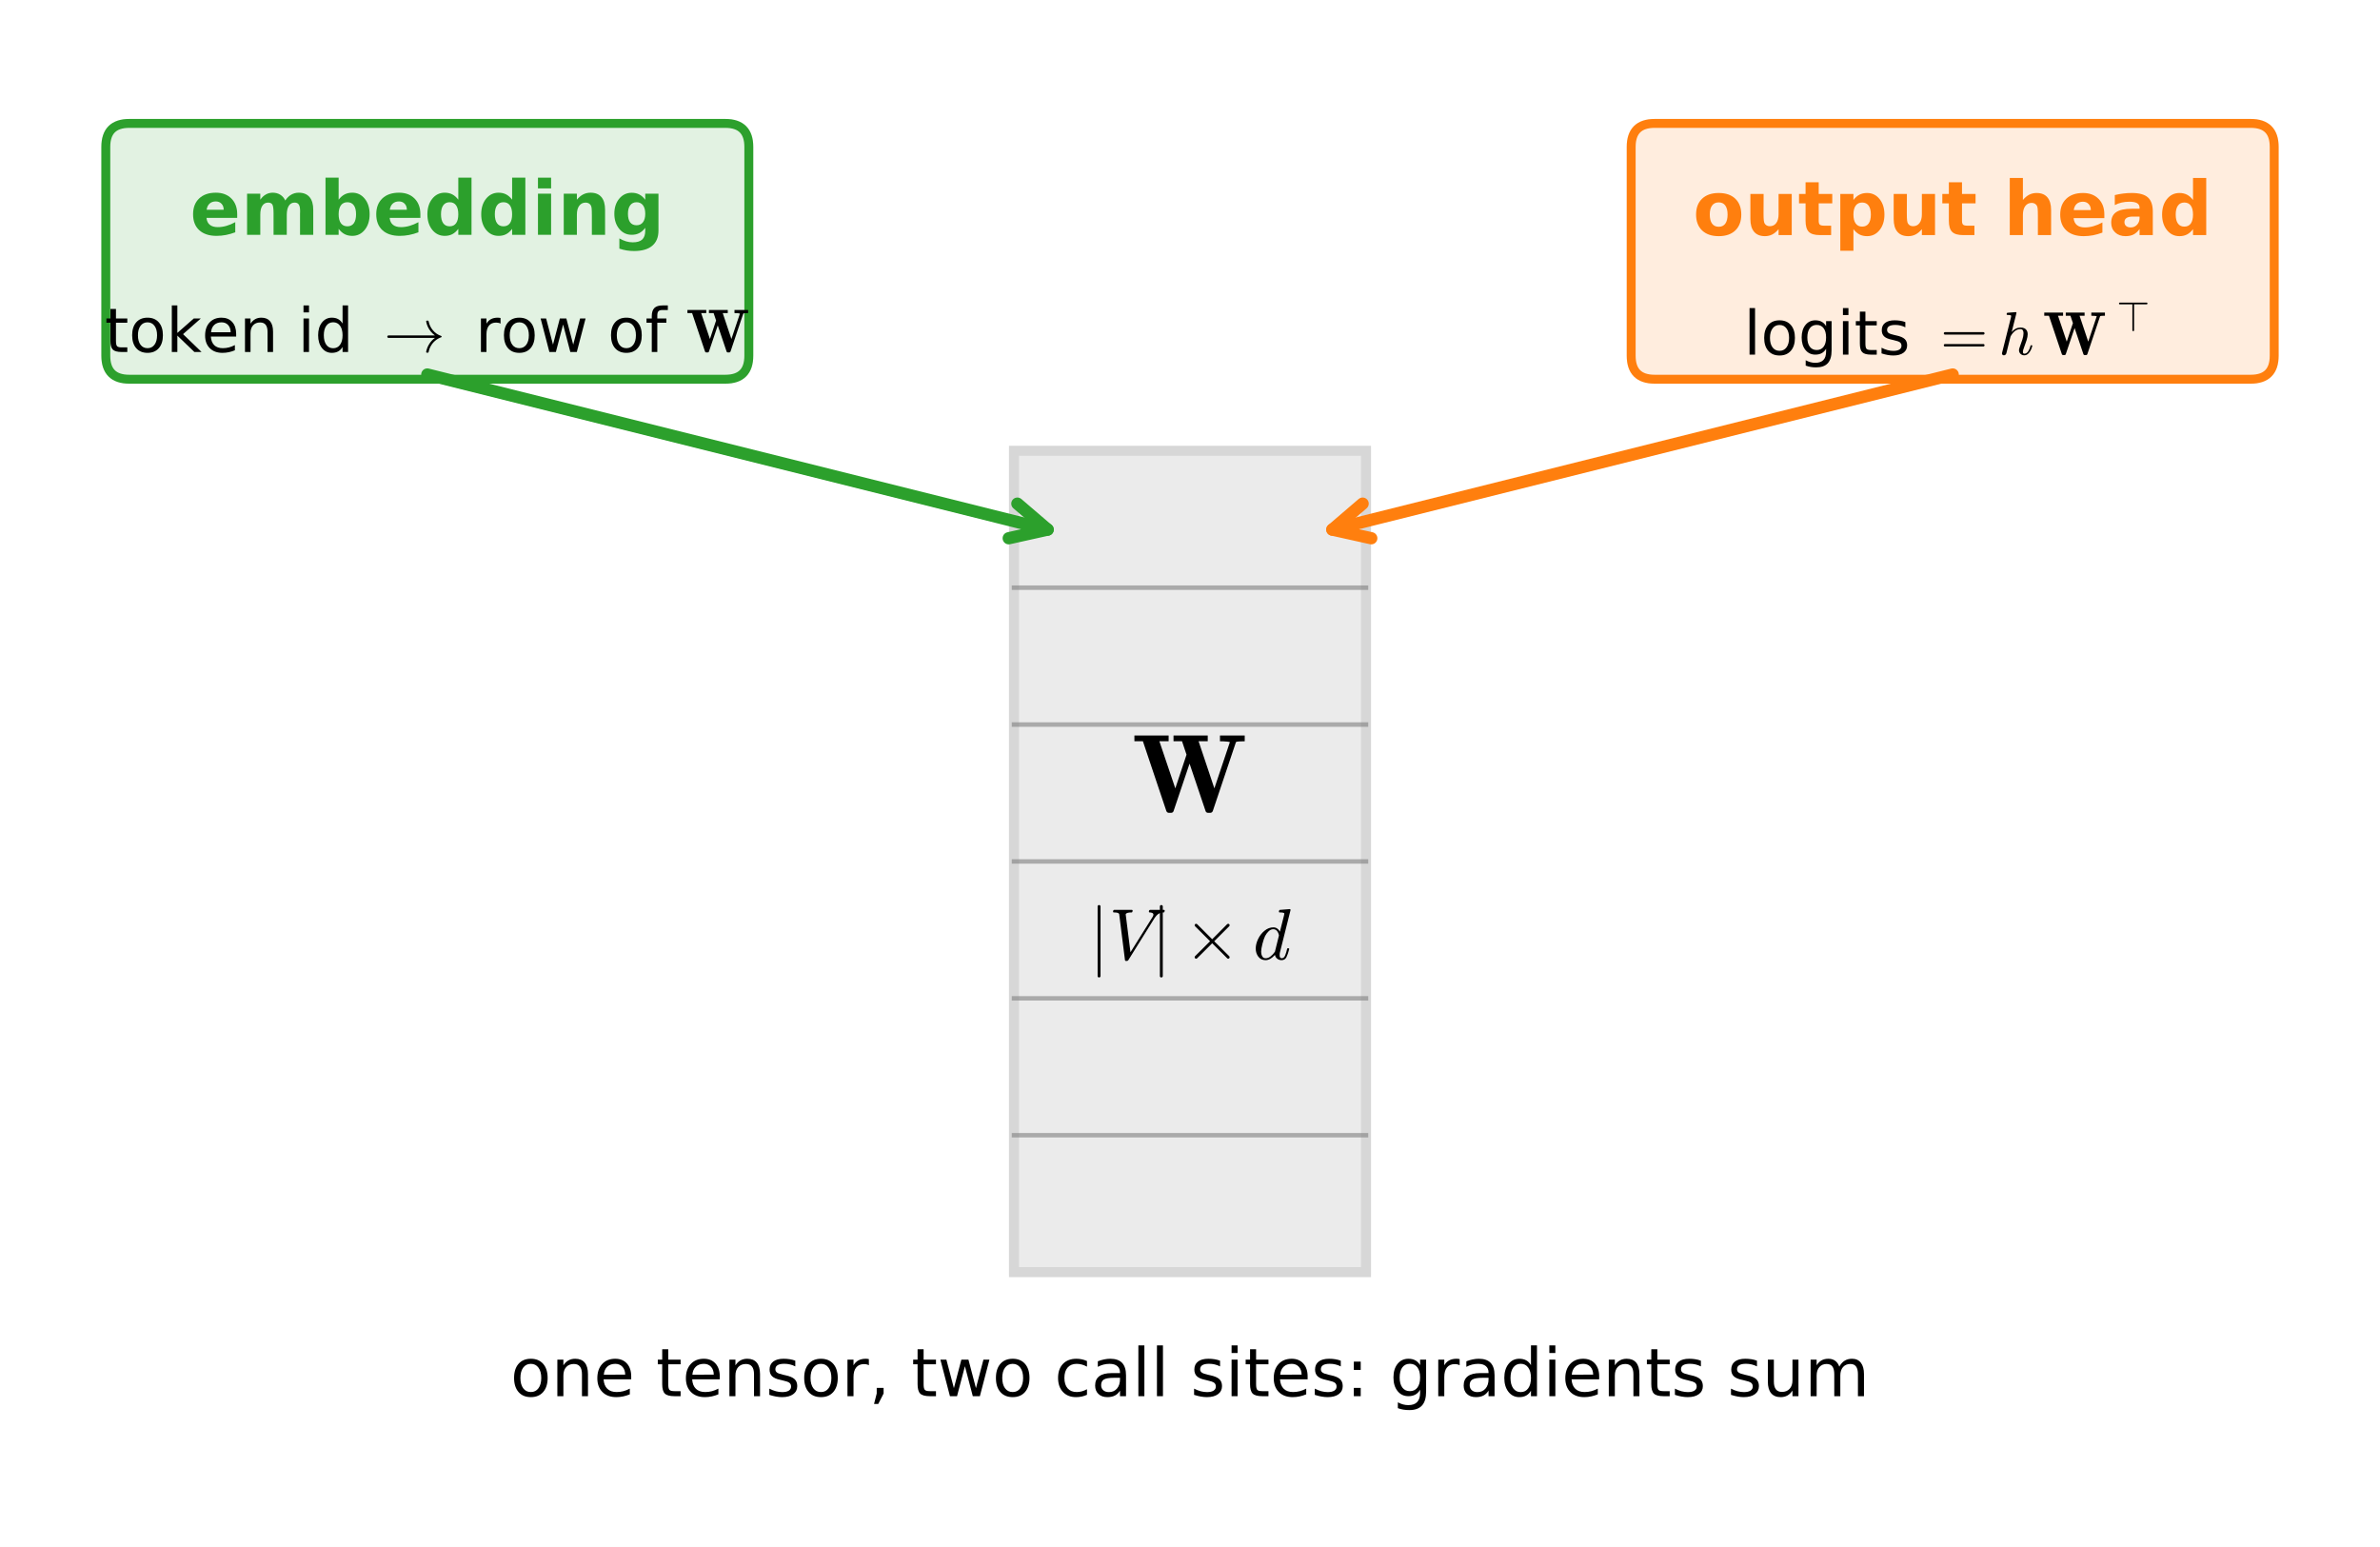
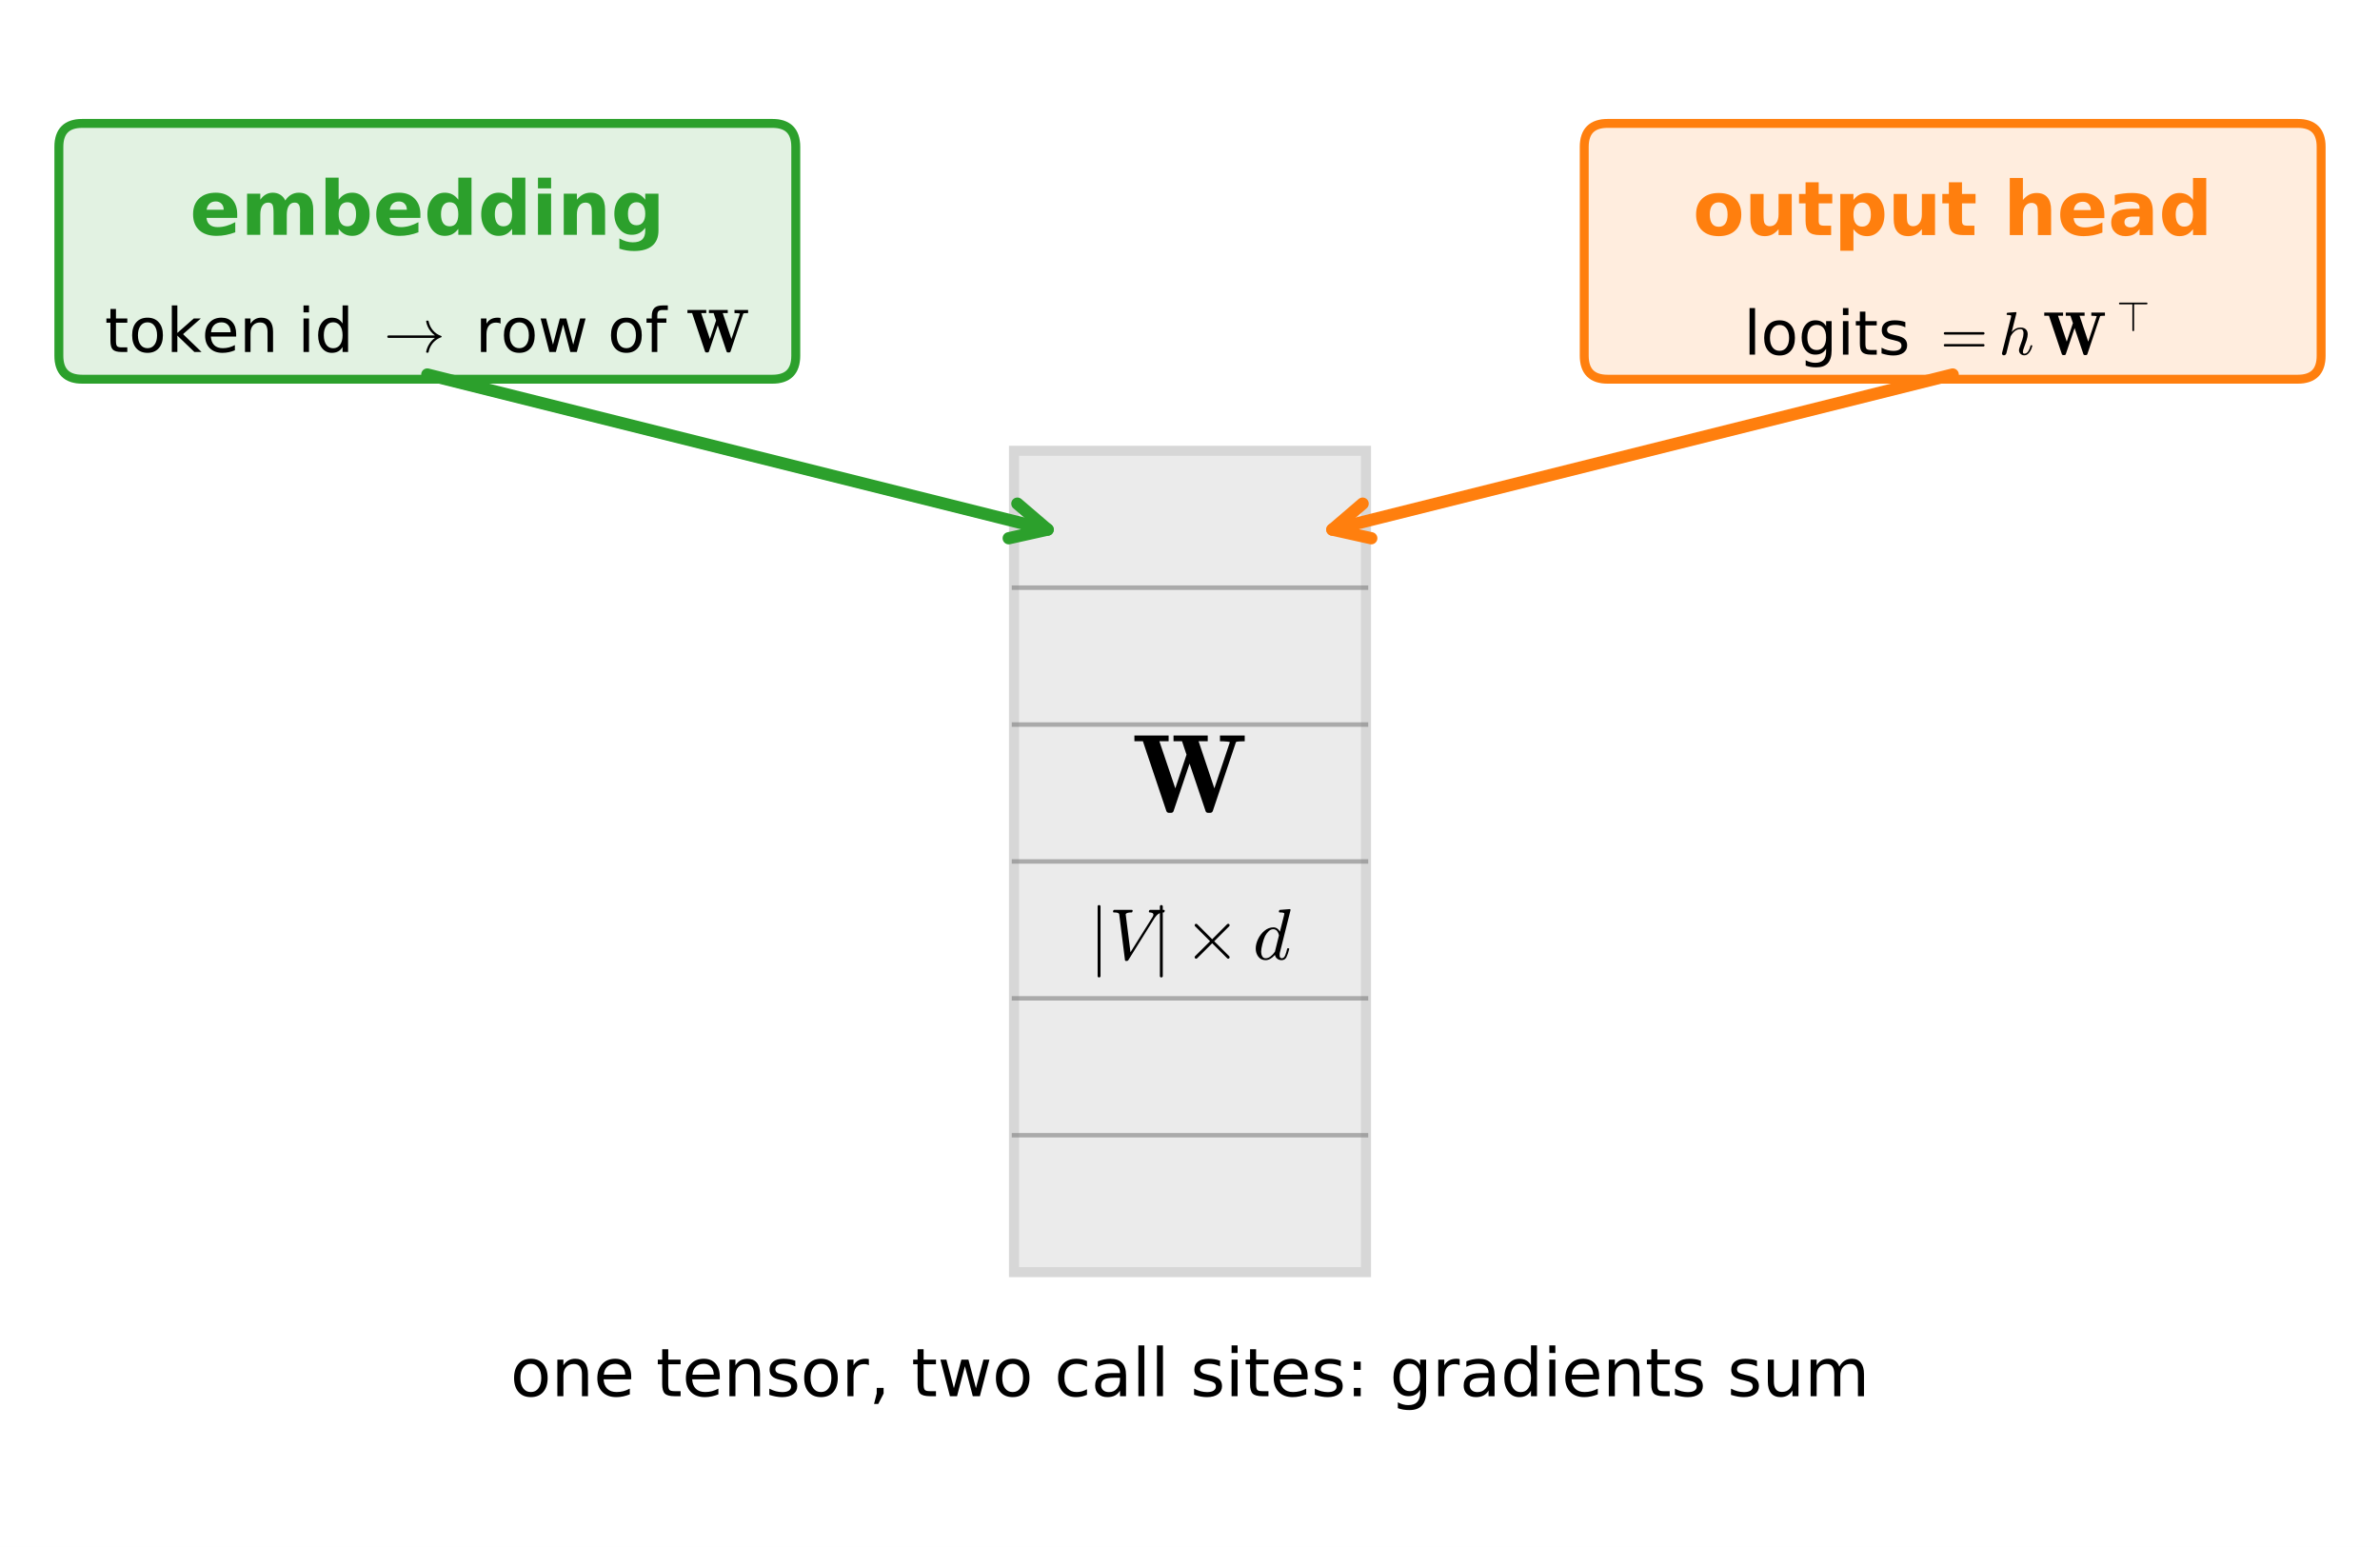
<svg xmlns="http://www.w3.org/2000/svg" xmlns:xlink="http://www.w3.org/1999/xlink" width="427.32pt" height="277.742pt" viewBox="0 0 427.32 277.742" version="1.1">
  <defs>
    <style type="text/css">*{stroke-linejoin: round; stroke-linecap: butt}</style>
  </defs>
  <g id="figure_1">
    <g id="patch_1">
      <path d="M 0 277.742  L 427.32 277.742  L 427.32 -0  L 0 -0  z " style="fill: #ffffff" />
    </g>
    <g id="axes_1">
      <g id="patch_2">
-         <path d="M 23.211 68.085  L 130.233 68.085  Q 134.447 68.085 134.447 63.871  L 134.447 26.371  Q 134.447 22.158 130.233 22.158  L 23.211 22.158  Q 18.998 22.158 18.998 26.371  L 18.998 63.871  Q 18.998 68.085 23.211 68.085  z " clip-path="url(#p6dd17d5bd4)" style="fill: #2ca02c; opacity: 0.14; stroke: #2ca02c; stroke-width: 1.6; stroke-linejoin: miter" />
+         <path d="M 14.784 68.085  L 138.66 68.085  Q 142.874 68.085 142.874 63.871  L 142.874 26.371  Q 142.874 22.158 138.66 22.158  L 14.784 22.158  Q 10.571 22.158 10.571 26.371  L 10.571 63.871  Q 10.571 68.085 14.784 68.085  z " clip-path="url(#p6dd17d5bd4)" style="fill: #2ca02c; opacity: 0.14; stroke: #2ca02c; stroke-width: 1.6; stroke-linejoin: miter" />
      </g>
      <g id="patch_3">
-         <path d="M 23.211 68.085  L 130.233 68.085  Q 134.447 68.085 134.447 63.871  L 134.447 26.371  Q 134.447 22.158 130.233 22.158  L 23.211 22.158  Q 18.998 22.158 18.998 26.371  L 18.998 63.871  Q 18.998 68.085 23.211 68.085  L 23.211 68.085  z " clip-path="url(#p6dd17d5bd4)" style="fill: none; stroke: #2ca02c; stroke-width: 1.6; stroke-linejoin: miter" />
+         <path d="M 14.784 68.085  L 138.66 68.085  Q 142.874 68.085 142.874 63.871  L 142.874 26.371  Q 142.874 22.158 138.66 22.158  L 14.784 22.158  Q 10.571 22.158 10.571 26.371  L 10.571 63.871  Q 10.571 68.085 14.784 68.085  L 14.784 68.085  z " clip-path="url(#p6dd17d5bd4)" style="fill: none; stroke: #2ca02c; stroke-width: 1.6; stroke-linejoin: miter" />
      </g>
      <g id="patch_4">
-         <path d="M 297.087 68.085  L 404.109 68.085  Q 408.322 68.085 408.322 63.871  L 408.322 26.371  Q 408.322 22.158 404.109 22.158  L 297.087 22.158  Q 292.873 22.158 292.873 26.371  L 292.873 63.871  Q 292.873 68.085 297.087 68.085  z " clip-path="url(#p6dd17d5bd4)" style="fill: #ff7f0e; opacity: 0.14; stroke: #ff7f0e; stroke-width: 1.6; stroke-linejoin: miter" />
+         <path d="M 288.66 68.085  L 412.536 68.085  Q 416.749 68.085 416.749 63.871  L 416.749 26.371  Q 416.749 22.158 412.536 22.158  L 288.66 22.158  Q 284.446 22.158 284.446 26.371  L 284.446 63.871  Q 284.446 68.085 288.66 68.085  z " clip-path="url(#p6dd17d5bd4)" style="fill: #ff7f0e; opacity: 0.14; stroke: #ff7f0e; stroke-width: 1.6; stroke-linejoin: miter" />
      </g>
      <g id="patch_5">
-         <path d="M 297.087 68.085  L 404.109 68.085  Q 408.322 68.085 408.322 63.871  L 408.322 26.371  Q 408.322 22.158 404.109 22.158  L 297.087 22.158  Q 292.873 22.158 292.873 26.371  L 292.873 63.871  Q 292.873 68.085 297.087 68.085  L 297.087 68.085  z " clip-path="url(#p6dd17d5bd4)" style="fill: none; stroke: #ff7f0e; stroke-width: 1.6; stroke-linejoin: miter" />
+         <path d="M 288.66 68.085  L 412.536 68.085  Q 416.749 68.085 416.749 63.871  L 416.749 26.371  Q 416.749 22.158 412.536 22.158  L 288.66 22.158  Q 284.446 22.158 284.446 26.371  L 284.446 63.871  Q 284.446 68.085 288.66 68.085  L 288.66 68.085  z " clip-path="url(#p6dd17d5bd4)" style="fill: none; stroke: #ff7f0e; stroke-width: 1.6; stroke-linejoin: miter" />
      </g>
      <g id="patch_6">
        <path d="M 182.059 228.407  L 245.261 228.407  L 245.261 80.936  L 182.059 80.936  z " clip-path="url(#p6dd17d5bd4)" style="fill: #7f7f7f; opacity: 0.16; stroke: #000000; stroke-width: 1.8; stroke-linejoin: miter" />
      </g>
      <g id="line2d_1">
        <path d="M 182.059 203.829  L 245.261 203.829  " clip-path="url(#p6dd17d5bd4)" style="fill: none; stroke: #7f7f7f; stroke-opacity: 0.6; stroke-width: 0.8; stroke-linecap: square" />
      </g>
      <g id="line2d_2">
        <path d="M 182.059 179.25  L 245.261 179.25  " clip-path="url(#p6dd17d5bd4)" style="fill: none; stroke: #7f7f7f; stroke-opacity: 0.6; stroke-width: 0.8; stroke-linecap: square" />
      </g>
      <g id="line2d_3">
        <path d="M 182.059 154.671  L 245.261 154.671  " clip-path="url(#p6dd17d5bd4)" style="fill: none; stroke: #7f7f7f; stroke-opacity: 0.6; stroke-width: 0.8; stroke-linecap: square" />
      </g>
      <g id="line2d_4">
        <path d="M 182.059 130.093  L 245.261 130.093  " clip-path="url(#p6dd17d5bd4)" style="fill: none; stroke: #7f7f7f; stroke-opacity: 0.6; stroke-width: 0.8; stroke-linecap: square" />
      </g>
      <g id="line2d_5">
        <path d="M 182.059 105.514  L 245.261 105.514  " clip-path="url(#p6dd17d5bd4)" style="fill: none; stroke: #7f7f7f; stroke-opacity: 0.6; stroke-width: 0.8; stroke-linecap: square" />
      </g>
      <g id="text_1">
        <g style="fill: #2ca02c" transform="translate(34.0865 42.15743) scale(0.135 -0.135)">
          <defs>
            <path id="DejaVuSans-Bold-65" d="M 4031 1759  L 4031 1441  L 1416 1441  Q 1456 1047 1700 850  Q 1944 653 2381 653  Q 2734 653 3104 758  Q 3475 863 3866 1075  L 3866 213  Q 3469 63 3072 -14  Q 2675 -91 2278 -91  Q 1328 -91 801 392  Q 275 875 275 1747  Q 275 2603 792 3093  Q 1309 3584 2216 3584  Q 3041 3584 3536 3087  Q 4031 2591 4031 1759  z M 2881 2131  Q 2881 2450 2695 2645  Q 2509 2841 2209 2841  Q 1884 2841 1681 2658  Q 1478 2475 1428 2131  L 2881 2131  z " transform="scale(0.015625)" />
            <path id="DejaVuSans-Bold-6d" d="M 3781 2919  Q 3994 3244 4286 3414  Q 4578 3584 4928 3584  Q 5531 3584 5847 3212  Q 6163 2841 6163 2131  L 6163 0  L 5038 0  L 5038 1825  Q 5041 1866 5042 1909  Q 5044 1953 5044 2034  Q 5044 2406 4934 2573  Q 4825 2741 4581 2741  Q 4263 2741 4089 2478  Q 3916 2216 3909 1719  L 3909 0  L 2784 0  L 2784 1825  Q 2784 2406 2684 2573  Q 2584 2741 2328 2741  Q 2006 2741 1831 2477  Q 1656 2213 1656 1722  L 1656 0  L 531 0  L 531 3500  L 1656 3500  L 1656 2988  Q 1863 3284 2130 3434  Q 2397 3584 2719 3584  Q 3081 3584 3359 3409  Q 3638 3234 3781 2919  z " transform="scale(0.015625)" />
            <path id="DejaVuSans-Bold-62" d="M 2400 722  Q 2759 722 2948 984  Q 3138 1247 3138 1747  Q 3138 2247 2948 2509  Q 2759 2772 2400 2772  Q 2041 2772 1848 2508  Q 1656 2244 1656 1747  Q 1656 1250 1848 986  Q 2041 722 2400 722  z M 1656 2988  Q 1888 3294 2169 3439  Q 2450 3584 2816 3584  Q 3463 3584 3878 3070  Q 4294 2556 4294 1747  Q 4294 938 3878 423  Q 3463 -91 2816 -91  Q 2450 -91 2169 54  Q 1888 200 1656 506  L 1656 0  L 538 0  L 538 4863  L 1656 4863  L 1656 2988  z " transform="scale(0.015625)" />
            <path id="DejaVuSans-Bold-64" d="M 2919 2988  L 2919 4863  L 4044 4863  L 4044 0  L 2919 0  L 2919 506  Q 2688 197 2409 53  Q 2131 -91 1766 -91  Q 1119 -91 703 423  Q 288 938 288 1747  Q 288 2556 703 3070  Q 1119 3584 1766 3584  Q 2128 3584 2408 3439  Q 2688 3294 2919 2988  z M 2181 722  Q 2541 722 2730 984  Q 2919 1247 2919 1747  Q 2919 2247 2730 2509  Q 2541 2772 2181 2772  Q 1825 2772 1636 2509  Q 1447 2247 1447 1747  Q 1447 1247 1636 984  Q 1825 722 2181 722  z " transform="scale(0.015625)" />
            <path id="DejaVuSans-Bold-69" d="M 538 3500  L 1656 3500  L 1656 0  L 538 0  L 538 3500  z M 538 4863  L 1656 4863  L 1656 3950  L 538 3950  L 538 4863  z " transform="scale(0.015625)" />
            <path id="DejaVuSans-Bold-6e" d="M 4056 2131  L 4056 0  L 2931 0  L 2931 347  L 2931 1631  Q 2931 2084 2911 2256  Q 2891 2428 2841 2509  Q 2775 2619 2662 2680  Q 2550 2741 2406 2741  Q 2056 2741 1856 2470  Q 1656 2200 1656 1722  L 1656 0  L 538 0  L 538 3500  L 1656 3500  L 1656 2988  Q 1909 3294 2193 3439  Q 2478 3584 2822 3584  Q 3428 3584 3742 3212  Q 4056 2841 4056 2131  z " transform="scale(0.015625)" />
            <path id="DejaVuSans-Bold-67" d="M 2919 594  Q 2688 288 2409 144  Q 2131 0 1766 0  Q 1125 0 706 504  Q 288 1009 288 1791  Q 288 2575 706 3076  Q 1125 3578 1766 3578  Q 2131 3578 2409 3434  Q 2688 3291 2919 2981  L 2919 3500  L 4044 3500  L 4044 353  Q 4044 -491 3511 -936  Q 2978 -1381 1966 -1381  Q 1638 -1381 1331 -1331  Q 1025 -1281 716 -1178  L 716 -306  Q 1009 -475 1290 -558  Q 1572 -641 1856 -641  Q 2406 -641 2662 -400  Q 2919 -159 2919 353  L 2919 594  z M 2181 2772  Q 1834 2772 1640 2515  Q 1447 2259 1447 1791  Q 1447 1309 1634 1061  Q 1822 813 2181 813  Q 2531 813 2725 1069  Q 2919 1325 2919 1791  Q 2919 2259 2725 2515  Q 2531 2772 2181 2772  z " transform="scale(0.015625)" />
          </defs>
          <use xlink:href="#DejaVuSans-Bold-65" />
          <use xlink:href="#DejaVuSans-Bold-6d" transform="translate(67.82227 0)" />
          <use xlink:href="#DejaVuSans-Bold-62" transform="translate(172.0215 0)" />
          <use xlink:href="#DejaVuSans-Bold-65" transform="translate(243.6035 0)" />
          <use xlink:href="#DejaVuSans-Bold-64" transform="translate(311.4258 0)" />
          <use xlink:href="#DejaVuSans-Bold-64" transform="translate(383.0078 0)" />
          <use xlink:href="#DejaVuSans-Bold-69" transform="translate(454.5898 0)" />
          <use xlink:href="#DejaVuSans-Bold-6e" transform="translate(488.8672 0)" />
          <use xlink:href="#DejaVuSans-Bold-67" transform="translate(560.0586 0)" />
        </g>
      </g>
      <g id="text_2">
        <g transform="translate(18.80725 63.19862) scale(0.11 -0.11)">
          <defs>
            <path id="DejaVuSans-74" d="M 1172 4494  L 1172 3500  L 2356 3500  L 2356 3053  L 1172 3053  L 1172 1153  Q 1172 725 1289 603  Q 1406 481 1766 481  L 2356 481  L 2356 0  L 1766 0  Q 1100 0 847 248  Q 594 497 594 1153  L 594 3053  L 172 3053  L 172 3500  L 594 3500  L 594 4494  L 1172 4494  z " transform="scale(0.015625)" />
            <path id="DejaVuSans-6f" d="M 1959 3097  Q 1497 3097 1228 2736  Q 959 2375 959 1747  Q 959 1119 1226 758  Q 1494 397 1959 397  Q 2419 397 2687 759  Q 2956 1122 2956 1747  Q 2956 2369 2687 2733  Q 2419 3097 1959 3097  z M 1959 3584  Q 2709 3584 3137 3096  Q 3566 2609 3566 1747  Q 3566 888 3137 398  Q 2709 -91 1959 -91  Q 1206 -91 779 398  Q 353 888 353 1747  Q 353 2609 779 3096  Q 1206 3584 1959 3584  z " transform="scale(0.015625)" />
            <path id="DejaVuSans-6b" d="M 581 4863  L 1159 4863  L 1159 1991  L 2875 3500  L 3609 3500  L 1753 1863  L 3688 0  L 2938 0  L 1159 1709  L 1159 0  L 581 0  L 581 4863  z " transform="scale(0.015625)" />
            <path id="DejaVuSans-65" d="M 3597 1894  L 3597 1613  L 953 1613  Q 991 1019 1311 708  Q 1631 397 2203 397  Q 2534 397 2845 478  Q 3156 559 3463 722  L 3463 178  Q 3153 47 2828 -22  Q 2503 -91 2169 -91  Q 1331 -91 842 396  Q 353 884 353 1716  Q 353 2575 817 3079  Q 1281 3584 2069 3584  Q 2775 3584 3186 3129  Q 3597 2675 3597 1894  z M 3022 2063  Q 3016 2534 2758 2815  Q 2500 3097 2075 3097  Q 1594 3097 1305 2825  Q 1016 2553 972 2059  L 3022 2063  z " transform="scale(0.015625)" />
            <path id="DejaVuSans-6e" d="M 3513 2113  L 3513 0  L 2938 0  L 2938 2094  Q 2938 2591 2744 2837  Q 2550 3084 2163 3084  Q 1697 3084 1428 2787  Q 1159 2491 1159 1978  L 1159 0  L 581 0  L 581 3500  L 1159 3500  L 1159 2956  Q 1366 3272 1645 3428  Q 1925 3584 2291 3584  Q 2894 3584 3203 3211  Q 3513 2838 3513 2113  z " transform="scale(0.015625)" />
            <path id="DejaVuSans-20" transform="scale(0.015625)" />
            <path id="DejaVuSans-69" d="M 603 3500  L 1178 3500  L 1178 0  L 603 0  L 603 3500  z M 603 4863  L 1178 4863  L 1178 4134  L 603 4134  L 603 4863  z " transform="scale(0.015625)" />
            <path id="DejaVuSans-64" d="M 2906 2969  L 2906 4863  L 3481 4863  L 3481 0  L 2906 0  L 2906 525  Q 2725 213 2448 61  Q 2172 -91 1784 -91  Q 1150 -91 751 415  Q 353 922 353 1747  Q 353 2572 751 3078  Q 1150 3584 1784 3584  Q 2172 3584 2448 3432  Q 2725 3281 2906 2969  z M 947 1747  Q 947 1113 1208 752  Q 1469 391 1925 391  Q 2381 391 2643 752  Q 2906 1113 2906 1747  Q 2906 2381 2643 2742  Q 2381 3103 1925 3103  Q 1469 3103 1208 2742  Q 947 2381 947 1747  z " transform="scale(0.015625)" />
            <path id="Cmsy10-21" d="M 481 1472  Q 428 1472 393 1512  Q 359 1553 359 1600  Q 359 1647 393 1687  Q 428 1728 481 1728  L 5338 1728  Q 5094 1903 4906 2133  Q 4719 2363 4594 2627  Q 4469 2891 4416 3188  Q 4416 3272 4481 3272  L 4609 3272  Q 4631 3272 4648 3253  Q 4666 3234 4672 3213  Q 4725 2938 4839 2702  Q 4953 2466 5125 2262  Q 5297 2059 5509 1912  Q 5722 1766 5991 1672  Q 6034 1644 6034 1600  Q 6034 1550 5991 1538  Q 5656 1422 5378 1192  Q 5100 963 4919 652  Q 4738 341 4672 -13  Q 4666 -34 4647 -53  Q 4628 -72 4609 -72  L 4481 -72  Q 4416 -72 4416 13  Q 4497 450 4740 836  Q 4984 1222 5338 1472  L 481 1472  z " transform="scale(0.015625)" />
            <path id="DejaVuSans-72" d="M 2631 2963  Q 2534 3019 2420 3045  Q 2306 3072 2169 3072  Q 1681 3072 1420 2755  Q 1159 2438 1159 1844  L 1159 0  L 581 0  L 581 3500  L 1159 3500  L 1159 2956  Q 1341 3275 1631 3429  Q 1922 3584 2338 3584  Q 2397 3584 2469 3576  Q 2541 3569 2628 3553  L 2631 2963  z " transform="scale(0.015625)" />
            <path id="DejaVuSans-77" d="M 269 3500  L 844 3500  L 1563 769  L 2278 3500  L 2956 3500  L 3675 769  L 4391 3500  L 4966 3500  L 4050 0  L 3372 0  L 2619 2869  L 1863 0  L 1184 0  L 269 3500  z " transform="scale(0.015625)" />
            <path id="DejaVuSans-66" d="M 2375 4863  L 2375 4384  L 1825 4384  Q 1516 4384 1395 4259  Q 1275 4134 1275 3809  L 1275 3500  L 2222 3500  L 2222 3053  L 1275 3053  L 1275 0  L 697 0  L 697 3053  L 147 3053  L 147 3500  L 697 3500  L 697 3744  Q 697 4328 969 4595  Q 1241 4863 1831 4863  L 2375 4863  z " transform="scale(0.015625)" />
            <path id="Cmb10-57" d="M 1966 63  L 622 4063  L 134 4063  L 134 4391  L 2100 4391  L 2100 4063  L 1569 4063  L 2484 1356  L 3128 3291  L 2869 4063  L 2381 4063  L 2381 4391  L 4347 4391  L 4347 4063  L 3822 4063  L 4728 1356  L 5619 4013  Q 5603 4028 5459 4044  Q 5259 4063 5050 4063  L 5050 4391  L 6472 4391  L 6472 4063  Q 6316 4063 6147 4053  Q 5978 4044 5966 4006  L 4641 63  Q 4600 -50 4481 -50  L 4378 -50  Q 4250 -50 4219 63  L 3303 2778  L 2388 63  Q 2356 -50 2228 -50  L 2125 -50  Q 2006 -50 1966 63  z " transform="scale(0.015625)" />
          </defs>
          <use xlink:href="#DejaVuSans-74" transform="translate(0 0.015625)" />
          <use xlink:href="#DejaVuSans-6f" transform="translate(39.20898 0.015625)" />
          <use xlink:href="#DejaVuSans-6b" transform="translate(100.3906 0.015625)" />
          <use xlink:href="#DejaVuSans-65" transform="translate(158.3008 0.015625)" />
          <use xlink:href="#DejaVuSans-6e" transform="translate(219.8242 0.015625)" />
          <use xlink:href="#DejaVuSans-20" transform="translate(283.2031 0.015625)" />
          <use xlink:href="#DejaVuSans-69" transform="translate(314.9902 0.015625)" />
          <use xlink:href="#DejaVuSans-64" transform="translate(342.7734 0.015625)" />
          <use xlink:href="#DejaVuSans-20" transform="translate(406.25 0.015625)" />
          <use xlink:href="#Cmsy10-21" transform="translate(455.5957 0.015625)" />
          <use xlink:href="#DejaVuSans-20" transform="translate(573.1543 0.015625)" />
          <use xlink:href="#DejaVuSans-72" transform="translate(604.9414 0.015625)" />
          <use xlink:href="#DejaVuSans-6f" transform="translate(646.0547 0.015625)" />
          <use xlink:href="#DejaVuSans-77" transform="translate(707.2363 0.015625)" />
          <use xlink:href="#DejaVuSans-20" transform="translate(789.0234 0.015625)" />
          <use xlink:href="#DejaVuSans-6f" transform="translate(820.8105 0.015625)" />
          <use xlink:href="#DejaVuSans-66" transform="translate(881.9922 0.015625)" />
          <use xlink:href="#DejaVuSans-20" transform="translate(917.1973 0.015625)" />
          <use xlink:href="#Cmb10-57" transform="translate(948.9844 0.015625)" />
        </g>
      </g>
      <g id="text_3">
        <g style="fill: #ff7f0e" transform="translate(303.9458 42.21017) scale(0.135 -0.135)">
          <defs>
            <path id="DejaVuSans-Bold-6f" d="M 2203 2784  Q 1831 2784 1636 2517  Q 1441 2250 1441 1747  Q 1441 1244 1636 976  Q 1831 709 2203 709  Q 2569 709 2762 976  Q 2956 1244 2956 1747  Q 2956 2250 2762 2517  Q 2569 2784 2203 2784  z M 2203 3584  Q 3106 3584 3614 3096  Q 4122 2609 4122 1747  Q 4122 884 3614 396  Q 3106 -91 2203 -91  Q 1297 -91 786 396  Q 275 884 275 1747  Q 275 2609 786 3096  Q 1297 3584 2203 3584  z " transform="scale(0.015625)" />
            <path id="DejaVuSans-Bold-75" d="M 500 1363  L 500 3500  L 1625 3500  L 1625 3150  Q 1625 2866 1622 2436  Q 1619 2006 1619 1863  Q 1619 1441 1641 1255  Q 1663 1069 1716 984  Q 1784 875 1895 815  Q 2006 756 2150 756  Q 2500 756 2700 1025  Q 2900 1294 2900 1772  L 2900 3500  L 4019 3500  L 4019 0  L 2900 0  L 2900 506  Q 2647 200 2364 54  Q 2081 -91 1741 -91  Q 1134 -91 817 281  Q 500 653 500 1363  z " transform="scale(0.015625)" />
            <path id="DejaVuSans-Bold-74" d="M 1759 4494  L 1759 3500  L 2913 3500  L 2913 2700  L 1759 2700  L 1759 1216  Q 1759 972 1856 886  Q 1953 800 2241 800  L 2816 800  L 2816 0  L 1856 0  Q 1194 0 917 276  Q 641 553 641 1216  L 641 2700  L 84 2700  L 84 3500  L 641 3500  L 641 4494  L 1759 4494  z " transform="scale(0.015625)" />
            <path id="DejaVuSans-Bold-70" d="M 1656 506  L 1656 -1331  L 538 -1331  L 538 3500  L 1656 3500  L 1656 2988  Q 1888 3294 2169 3439  Q 2450 3584 2816 3584  Q 3463 3584 3878 3070  Q 4294 2556 4294 1747  Q 4294 938 3878 423  Q 3463 -91 2816 -91  Q 2450 -91 2169 54  Q 1888 200 1656 506  z M 2400 2772  Q 2041 2772 1848 2508  Q 1656 2244 1656 1747  Q 1656 1250 1848 986  Q 2041 722 2400 722  Q 2759 722 2948 984  Q 3138 1247 3138 1747  Q 3138 2247 2948 2509  Q 2759 2772 2400 2772  z " transform="scale(0.015625)" />
            <path id="DejaVuSans-Bold-20" transform="scale(0.015625)" />
            <path id="DejaVuSans-Bold-68" d="M 4056 2131  L 4056 0  L 2931 0  L 2931 347  L 2931 1625  Q 2931 2084 2911 2256  Q 2891 2428 2841 2509  Q 2775 2619 2662 2680  Q 2550 2741 2406 2741  Q 2056 2741 1856 2470  Q 1656 2200 1656 1722  L 1656 0  L 538 0  L 538 4863  L 1656 4863  L 1656 2988  Q 1909 3294 2193 3439  Q 2478 3584 2822 3584  Q 3428 3584 3742 3212  Q 4056 2841 4056 2131  z " transform="scale(0.015625)" />
            <path id="DejaVuSans-Bold-61" d="M 2106 1575  Q 1756 1575 1579 1456  Q 1403 1338 1403 1106  Q 1403 894 1545 773  Q 1688 653 1941 653  Q 2256 653 2472 879  Q 2688 1106 2688 1447  L 2688 1575  L 2106 1575  z M 3816 1997  L 3816 0  L 2688 0  L 2688 519  Q 2463 200 2181 54  Q 1900 -91 1497 -91  Q 953 -91 614 226  Q 275 544 275 1050  Q 275 1666 698 1953  Q 1122 2241 2028 2241  L 2688 2241  L 2688 2328  Q 2688 2594 2478 2717  Q 2269 2841 1825 2841  Q 1466 2841 1156 2769  Q 847 2697 581 2553  L 581 3406  Q 941 3494 1303 3539  Q 1666 3584 2028 3584  Q 2975 3584 3395 3211  Q 3816 2838 3816 1997  z " transform="scale(0.015625)" />
          </defs>
          <use xlink:href="#DejaVuSans-Bold-6f" />
          <use xlink:href="#DejaVuSans-Bold-75" transform="translate(68.70117 0)" />
          <use xlink:href="#DejaVuSans-Bold-74" transform="translate(139.8926 0)" />
          <use xlink:href="#DejaVuSans-Bold-70" transform="translate(187.6953 0)" />
          <use xlink:href="#DejaVuSans-Bold-75" transform="translate(259.2773 0)" />
          <use xlink:href="#DejaVuSans-Bold-74" transform="translate(330.4688 0)" />
          <use xlink:href="#DejaVuSans-Bold-20" transform="translate(378.2715 0)" />
          <use xlink:href="#DejaVuSans-Bold-68" transform="translate(413.0859 0)" />
          <use xlink:href="#DejaVuSans-Bold-65" transform="translate(484.2773 0)" />
          <use xlink:href="#DejaVuSans-Bold-61" transform="translate(552.0996 0)" />
          <use xlink:href="#DejaVuSans-Bold-64" transform="translate(619.5801 0)" />
        </g>
      </g>
      <g id="text_4">
        <g transform="translate(313.0878 63.68331) scale(0.11 -0.11)">
          <defs>
            <path id="DejaVuSans-6c" d="M 603 4863  L 1178 4863  L 1178 0  L 603 0  L 603 4863  z " transform="scale(0.015625)" />
            <path id="DejaVuSans-67" d="M 2906 1791  Q 2906 2416 2648 2759  Q 2391 3103 1925 3103  Q 1463 3103 1205 2759  Q 947 2416 947 1791  Q 947 1169 1205 825  Q 1463 481 1925 481  Q 2391 481 2648 825  Q 2906 1169 2906 1791  z M 3481 434  Q 3481 -459 3084 -895  Q 2688 -1331 1869 -1331  Q 1566 -1331 1297 -1286  Q 1028 -1241 775 -1147  L 775 -588  Q 1028 -725 1275 -790  Q 1522 -856 1778 -856  Q 2344 -856 2625 -561  Q 2906 -266 2906 331  L 2906 616  Q 2728 306 2450 153  Q 2172 0 1784 0  Q 1141 0 747 490  Q 353 981 353 1791  Q 353 2603 747 3093  Q 1141 3584 1784 3584  Q 2172 3584 2450 3431  Q 2728 3278 2906 2969  L 2906 3500  L 3481 3500  L 3481 434  z " transform="scale(0.015625)" />
            <path id="DejaVuSans-73" d="M 2834 3397  L 2834 2853  Q 2591 2978 2328 3040  Q 2066 3103 1784 3103  Q 1356 3103 1142 2972  Q 928 2841 928 2578  Q 928 2378 1081 2264  Q 1234 2150 1697 2047  L 1894 2003  Q 2506 1872 2764 1633  Q 3022 1394 3022 966  Q 3022 478 2636 193  Q 2250 -91 1575 -91  Q 1294 -91 989 -36  Q 684 19 347 128  L 347 722  Q 666 556 975 473  Q 1284 391 1588 391  Q 1994 391 2212 530  Q 2431 669 2431 922  Q 2431 1156 2273 1281  Q 2116 1406 1581 1522  L 1381 1569  Q 847 1681 609 1914  Q 372 2147 372 2553  Q 372 3047 722 3315  Q 1072 3584 1716 3584  Q 2034 3584 2315 3537  Q 2597 3491 2834 3397  z " transform="scale(0.015625)" />
            <path id="Cmr10-3d" d="M 481 850  Q 428 850 393 890  Q 359 931 359 978  Q 359 1031 393 1068  Q 428 1106 481 1106  L 4500 1106  Q 4547 1106 4581 1068  Q 4616 1031 4616 978  Q 4616 931 4581 890  Q 4547 850 4500 850  L 481 850  z M 481 2094  Q 428 2094 393 2131  Q 359 2169 359 2222  Q 359 2269 393 2309  Q 428 2350 481 2350  L 4500 2350  Q 4547 2350 4581 2309  Q 4616 2269 4616 2222  Q 4616 2169 4581 2131  Q 4547 2094 4500 2094  L 481 2094  z " transform="scale(0.015625)" />
            <path id="Cmmi10-68" d="M 341 116  Q 341 153 347 172  L 1275 3872  Q 1300 3981 1306 4044  Q 1306 4147 891 4147  Q 825 4147 825 4231  Q 828 4247 839 4287  Q 850 4328 867 4350  Q 884 4372 916 4372  L 1778 4441  L 1797 4441  Q 1797 4434 1819 4423  Q 1841 4413 1844 4409  Q 1856 4378 1856 4359  L 1356 2363  Q 1750 2828 2291 2828  Q 2516 2828 2680 2750  Q 2844 2672 2936 2514  Q 3028 2356 3028 2138  Q 3028 1875 2911 1503  Q 2794 1131 2619 672  Q 2528 463 2528 288  Q 2528 97 2675 97  Q 2925 97 3092 364  Q 3259 631 3328 941  Q 3341 978 3378 978  L 3456 978  Q 3481 978 3497 961  Q 3513 944 3513 922  Q 3513 916 3506 903  Q 3450 672 3339 448  Q 3228 225 3059 76  Q 2891 -72 2663 -72  Q 2438 -72 2278 83  Q 2119 238 2119 459  Q 2119 578 2169 709  Q 2350 1191 2470 1569  Q 2591 1947 2591 2234  Q 2591 2419 2519 2541  Q 2447 2663 2278 2663  Q 1934 2663 1678 2452  Q 1422 2241 1234 1894  L 800 147  Q 775 50 703 -11  Q 631 -72 538 -72  Q 456 -72 398 -17  Q 341 38 341 116  z " transform="scale(0.015625)" />
            <path id="Cmsy10-3e" d="M 2363 122  L 2363 4006  L 481 4006  Q 428 4006 393 4047  Q 359 4088 359 4134  Q 359 4181 393 4222  Q 428 4263 481 4263  L 4506 4263  Q 4553 4263 4587 4222  Q 4622 4181 4622 4134  Q 4622 4088 4587 4047  Q 4553 4006 4506 4006  L 2619 4006  L 2619 122  Q 2619 69 2578 34  Q 2538 0 2491 0  Q 2438 0 2400 34  Q 2363 69 2363 122  z " transform="scale(0.015625)" />
          </defs>
          <use xlink:href="#DejaVuSans-6c" transform="translate(0 0.109375)" />
          <use xlink:href="#DejaVuSans-6f" transform="translate(27.7832 0.109375)" />
          <use xlink:href="#DejaVuSans-67" transform="translate(88.96484 0.109375)" />
          <use xlink:href="#DejaVuSans-69" transform="translate(152.4414 0.109375)" />
          <use xlink:href="#DejaVuSans-74" transform="translate(180.2246 0.109375)" />
          <use xlink:href="#DejaVuSans-73" transform="translate(219.4336 0.109375)" />
          <use xlink:href="#DejaVuSans-20" transform="translate(271.5332 0.109375)" />
          <use xlink:href="#Cmr10-3d" transform="translate(320.8789 0.109375)" />
          <use xlink:href="#Cmmi10-68" transform="translate(416.123 0.109375)" />
          <use xlink:href="#Cmb10-57" transform="translate(488.3727 0.109375)" />
          <use xlink:href="#Cmsy10-3e" transform="translate(608.4482 38.37344) scale(0.7)" />
        </g>
      </g>
      <g id="patch_7">
        <path d="M 76.722 67.242  Q 133.604 81.462 188.1 95.086  " style="fill: none; stroke: #2ca02c; stroke-width: 2.2; stroke-linecap: round" />
        <path d="M 182.667 90.43  L 188.1 95.086  L 181.115 96.639  " style="fill: none; stroke: #2ca02c; stroke-width: 2.2; stroke-linecap: round" />
      </g>
      <g id="patch_8">
        <path d="M 350.598 67.242  Q 293.716 81.462 239.22 95.086  " style="fill: none; stroke: #ff7f0e; stroke-width: 2.2; stroke-linecap: round" />
        <path d="M 246.205 96.639  L 239.22 95.086  L 244.653 90.43  " style="fill: none; stroke: #ff7f0e; stroke-width: 2.2; stroke-linecap: round" />
      </g>
      <g id="text_5">
        <g transform="translate(91.63969 250.679) scale(0.12 -0.12)">
          <defs>
            <path id="DejaVuSans-2c" d="M 750 794  L 1409 794  L 1409 256  L 897 -744  L 494 -744  L 750 256  L 750 794  z " transform="scale(0.015625)" />
            <path id="DejaVuSans-63" d="M 3122 3366  L 3122 2828  Q 2878 2963 2633 3030  Q 2388 3097 2138 3097  Q 1578 3097 1268 2742  Q 959 2388 959 1747  Q 959 1106 1268 751  Q 1578 397 2138 397  Q 2388 397 2633 464  Q 2878 531 3122 666  L 3122 134  Q 2881 22 2623 -34  Q 2366 -91 2075 -91  Q 1284 -91 818 406  Q 353 903 353 1747  Q 353 2603 823 3093  Q 1294 3584 2113 3584  Q 2378 3584 2631 3529  Q 2884 3475 3122 3366  z " transform="scale(0.015625)" />
            <path id="DejaVuSans-61" d="M 2194 1759  Q 1497 1759 1228 1600  Q 959 1441 959 1056  Q 959 750 1161 570  Q 1363 391 1709 391  Q 2188 391 2477 730  Q 2766 1069 2766 1631  L 2766 1759  L 2194 1759  z M 3341 1997  L 3341 0  L 2766 0  L 2766 531  Q 2569 213 2275 61  Q 1981 -91 1556 -91  Q 1019 -91 701 211  Q 384 513 384 1019  Q 384 1609 779 1909  Q 1175 2209 1959 2209  L 2766 2209  L 2766 2266  Q 2766 2663 2505 2880  Q 2244 3097 1772 3097  Q 1472 3097 1187 3025  Q 903 2953 641 2809  L 641 3341  Q 956 3463 1253 3523  Q 1550 3584 1831 3584  Q 2591 3584 2966 3190  Q 3341 2797 3341 1997  z " transform="scale(0.015625)" />
            <path id="DejaVuSans-3a" d="M 750 794  L 1409 794  L 1409 0  L 750 0  L 750 794  z M 750 3309  L 1409 3309  L 1409 2516  L 750 2516  L 750 3309  z " transform="scale(0.015625)" />
            <path id="DejaVuSans-75" d="M 544 1381  L 544 3500  L 1119 3500  L 1119 1403  Q 1119 906 1312 657  Q 1506 409 1894 409  Q 2359 409 2629 706  Q 2900 1003 2900 1516  L 2900 3500  L 3475 3500  L 3475 0  L 2900 0  L 2900 538  Q 2691 219 2414 64  Q 2138 -91 1772 -91  Q 1169 -91 856 284  Q 544 659 544 1381  z M 1991 3584  L 1991 3584  z " transform="scale(0.015625)" />
            <path id="DejaVuSans-6d" d="M 3328 2828  Q 3544 3216 3844 3400  Q 4144 3584 4550 3584  Q 5097 3584 5394 3201  Q 5691 2819 5691 2113  L 5691 0  L 5113 0  L 5113 2094  Q 5113 2597 4934 2840  Q 4756 3084 4391 3084  Q 3944 3084 3684 2787  Q 3425 2491 3425 1978  L 3425 0  L 2847 0  L 2847 2094  Q 2847 2600 2669 2842  Q 2491 3084 2119 3084  Q 1678 3084 1418 2786  Q 1159 2488 1159 1978  L 1159 0  L 581 0  L 581 3500  L 1159 3500  L 1159 2956  Q 1356 3278 1631 3431  Q 1906 3584 2284 3584  Q 2666 3584 2933 3390  Q 3200 3197 3328 2828  z " transform="scale(0.015625)" />
          </defs>
          <use xlink:href="#DejaVuSans-6f" />
          <use xlink:href="#DejaVuSans-6e" transform="translate(61.18164 0)" />
          <use xlink:href="#DejaVuSans-65" transform="translate(124.5605 0)" />
          <use xlink:href="#DejaVuSans-20" transform="translate(186.084 0)" />
          <use xlink:href="#DejaVuSans-74" transform="translate(217.8711 0)" />
          <use xlink:href="#DejaVuSans-65" transform="translate(257.0801 0)" />
          <use xlink:href="#DejaVuSans-6e" transform="translate(318.6035 0)" />
          <use xlink:href="#DejaVuSans-73" transform="translate(381.9824 0)" />
          <use xlink:href="#DejaVuSans-6f" transform="translate(434.082 0)" />
          <use xlink:href="#DejaVuSans-72" transform="translate(495.2637 0)" />
          <use xlink:href="#DejaVuSans-2c" transform="translate(536.377 0)" />
          <use xlink:href="#DejaVuSans-20" transform="translate(568.1641 0)" />
          <use xlink:href="#DejaVuSans-74" transform="translate(599.9512 0)" />
          <use xlink:href="#DejaVuSans-77" transform="translate(639.1602 0)" />
          <use xlink:href="#DejaVuSans-6f" transform="translate(720.9473 0)" />
          <use xlink:href="#DejaVuSans-20" transform="translate(782.1289 0)" />
          <use xlink:href="#DejaVuSans-63" transform="translate(813.916 0)" />
          <use xlink:href="#DejaVuSans-61" transform="translate(868.8965 0)" />
          <use xlink:href="#DejaVuSans-6c" transform="translate(930.1758 0)" />
          <use xlink:href="#DejaVuSans-6c" transform="translate(957.959 0)" />
          <use xlink:href="#DejaVuSans-20" transform="translate(985.7422 0)" />
          <use xlink:href="#DejaVuSans-73" transform="translate(1017.529 0)" />
          <use xlink:href="#DejaVuSans-69" transform="translate(1069.629 0)" />
          <use xlink:href="#DejaVuSans-74" transform="translate(1097.412 0)" />
          <use xlink:href="#DejaVuSans-65" transform="translate(1136.621 0)" />
          <use xlink:href="#DejaVuSans-73" transform="translate(1198.145 0)" />
          <use xlink:href="#DejaVuSans-3a" transform="translate(1250.244 0)" />
          <use xlink:href="#DejaVuSans-20" transform="translate(1283.936 0)" />
          <use xlink:href="#DejaVuSans-67" transform="translate(1315.723 0)" />
          <use xlink:href="#DejaVuSans-72" transform="translate(1379.199 0)" />
          <use xlink:href="#DejaVuSans-61" transform="translate(1420.312 0)" />
          <use xlink:href="#DejaVuSans-64" transform="translate(1481.592 0)" />
          <use xlink:href="#DejaVuSans-69" transform="translate(1545.068 0)" />
          <use xlink:href="#DejaVuSans-65" transform="translate(1572.852 0)" />
          <use xlink:href="#DejaVuSans-6e" transform="translate(1634.375 0)" />
          <use xlink:href="#DejaVuSans-74" transform="translate(1697.754 0)" />
          <use xlink:href="#DejaVuSans-73" transform="translate(1736.963 0)" />
          <use xlink:href="#DejaVuSans-20" transform="translate(1789.062 0)" />
          <use xlink:href="#DejaVuSans-73" transform="translate(1820.85 0)" />
          <use xlink:href="#DejaVuSans-75" transform="translate(1872.949 0)" />
          <use xlink:href="#DejaVuSans-6d" transform="translate(1936.328 0)" />
        </g>
      </g>
      <g id="text_6">
        <g transform="translate(203.26 145.8644) scale(0.2 -0.2)">
          <use xlink:href="#Cmb10-57" transform="translate(0 0.390625)" />
        </g>
      </g>
      <g id="text_7">
        <g transform="translate(195.525 172.2472) scale(0.13 -0.13)">
          <defs>
            <path id="Cmsy10-6a" d="M 763 -1484  L 763 4684  Q 763 4734 800 4767  Q 838 4800 891 4800  Q 938 4800 978 4767  Q 1019 4734 1019 4684  L 1019 -1484  Q 1019 -1534 978 -1567  Q 938 -1600 891 -1600  Q 838 -1600 800 -1567  Q 763 -1534 763 -1484  z " transform="scale(0.015625)" />
            <path id="Cmmi10-56" d="M 1409 -72  L 897 4006  Q 850 4147 416 4147  Q 353 4147 353 4231  Q 366 4300 384 4336  Q 403 4372 459 4372  L 2022 4372  Q 2056 4372 2072 4347  Q 2088 4322 2088 4288  Q 2063 4147 2003 4147  Q 1503 4147 1472 3975  L 1894 628  L 3866 3775  Q 3922 3881 3922 3944  Q 3922 4056 3820 4101  Q 3719 4147 3584 4147  Q 3519 4147 3519 4231  Q 3531 4281 3540 4309  Q 3550 4338 3569 4355  Q 3588 4372 3628 4372  L 4863 4372  Q 4922 4372 4922 4288  Q 4897 4147 4838 4147  Q 4356 4147 4084 3725  Q 4072 3713 4063 3713  L 1703 -72  Q 1656 -141 1581 -141  L 1491 -141  Q 1419 -141 1409 -72  z " transform="scale(0.015625)" />
            <path id="Cmsy10-a3" d="M 941 184  Q 941 234 972 275  L 2303 1600  L 972 2931  Q 941 2963 941 3016  Q 941 3063 978 3103  Q 1016 3144 1069 3144  Q 1113 3144 1166 3103  L 2491 1778  L 3809 3103  Q 3863 3144 3903 3144  Q 3956 3144 3993 3106  Q 4031 3069 4031 3016  Q 4031 2963 4000 2931  L 2669 1600  L 4000 275  Q 4031 234 4031 184  Q 4031 131 3993 93  Q 3956 56 3903 56  Q 3856 56 3809 103  L 2491 1422  L 1166 103  Q 1119 56 1069 56  Q 1016 56 978 97  Q 941 138 941 184  z " transform="scale(0.015625)" />
            <path id="Cmmi10-64" d="M 1113 -72  Q 709 -72 476 233  Q 244 538 244 953  Q 244 1363 456 1803  Q 669 2244 1030 2536  Q 1391 2828 1806 2828  Q 1994 2828 2145 2723  Q 2297 2619 2381 2444  L 2741 3872  Q 2766 3981 2772 4044  Q 2772 4147 2356 4147  Q 2291 4147 2291 4231  Q 2294 4247 2305 4287  Q 2316 4328 2333 4350  Q 2350 4372 2381 4372  L 3244 4441  Q 3322 4441 3322 4359  L 2400 678  Q 2356 572 2356 372  Q 2356 97 2541 97  Q 2741 97 2845 351  Q 2950 606 3022 941  Q 3034 978 3072 978  L 3150 978  Q 3175 978 3190 956  Q 3206 934 3206 916  Q 3094 469 2961 198  Q 2828 -72 2528 -72  Q 2313 -72 2147 54  Q 1981 181 1941 391  Q 1528 -72 1113 -72  z M 1119 97  Q 1350 97 1567 270  Q 1784 444 1941 678  Q 1947 684 1947 703  L 2297 2113  Q 2259 2338 2131 2500  Q 2003 2663 1791 2663  Q 1575 2663 1389 2486  Q 1203 2309 1075 2069  Q 950 1813 836 1366  Q 722 919 722 672  Q 722 450 817 273  Q 913 97 1119 97  z " transform="scale(0.015625)" />
          </defs>
          <use xlink:href="#Cmsy10-6a" />
          <use xlink:href="#Cmmi10-56" transform="translate(27.68555 0)" />
          <use xlink:href="#Cmsy10-6a" transform="translate(85.98633 0)" />
          <use xlink:href="#Cmsy10-a3" transform="translate(131.2305 0)" />
          <use xlink:href="#Cmmi10-64" transform="translate(226.4746 0)" />
        </g>
      </g>
    </g>
  </g>
  <defs>
    <clipPath id="p6dd17d5bd4">
      <rect x="7.2" y="7.2" width="412.92" height="263.342" />
    </clipPath>
  </defs>
</svg>
